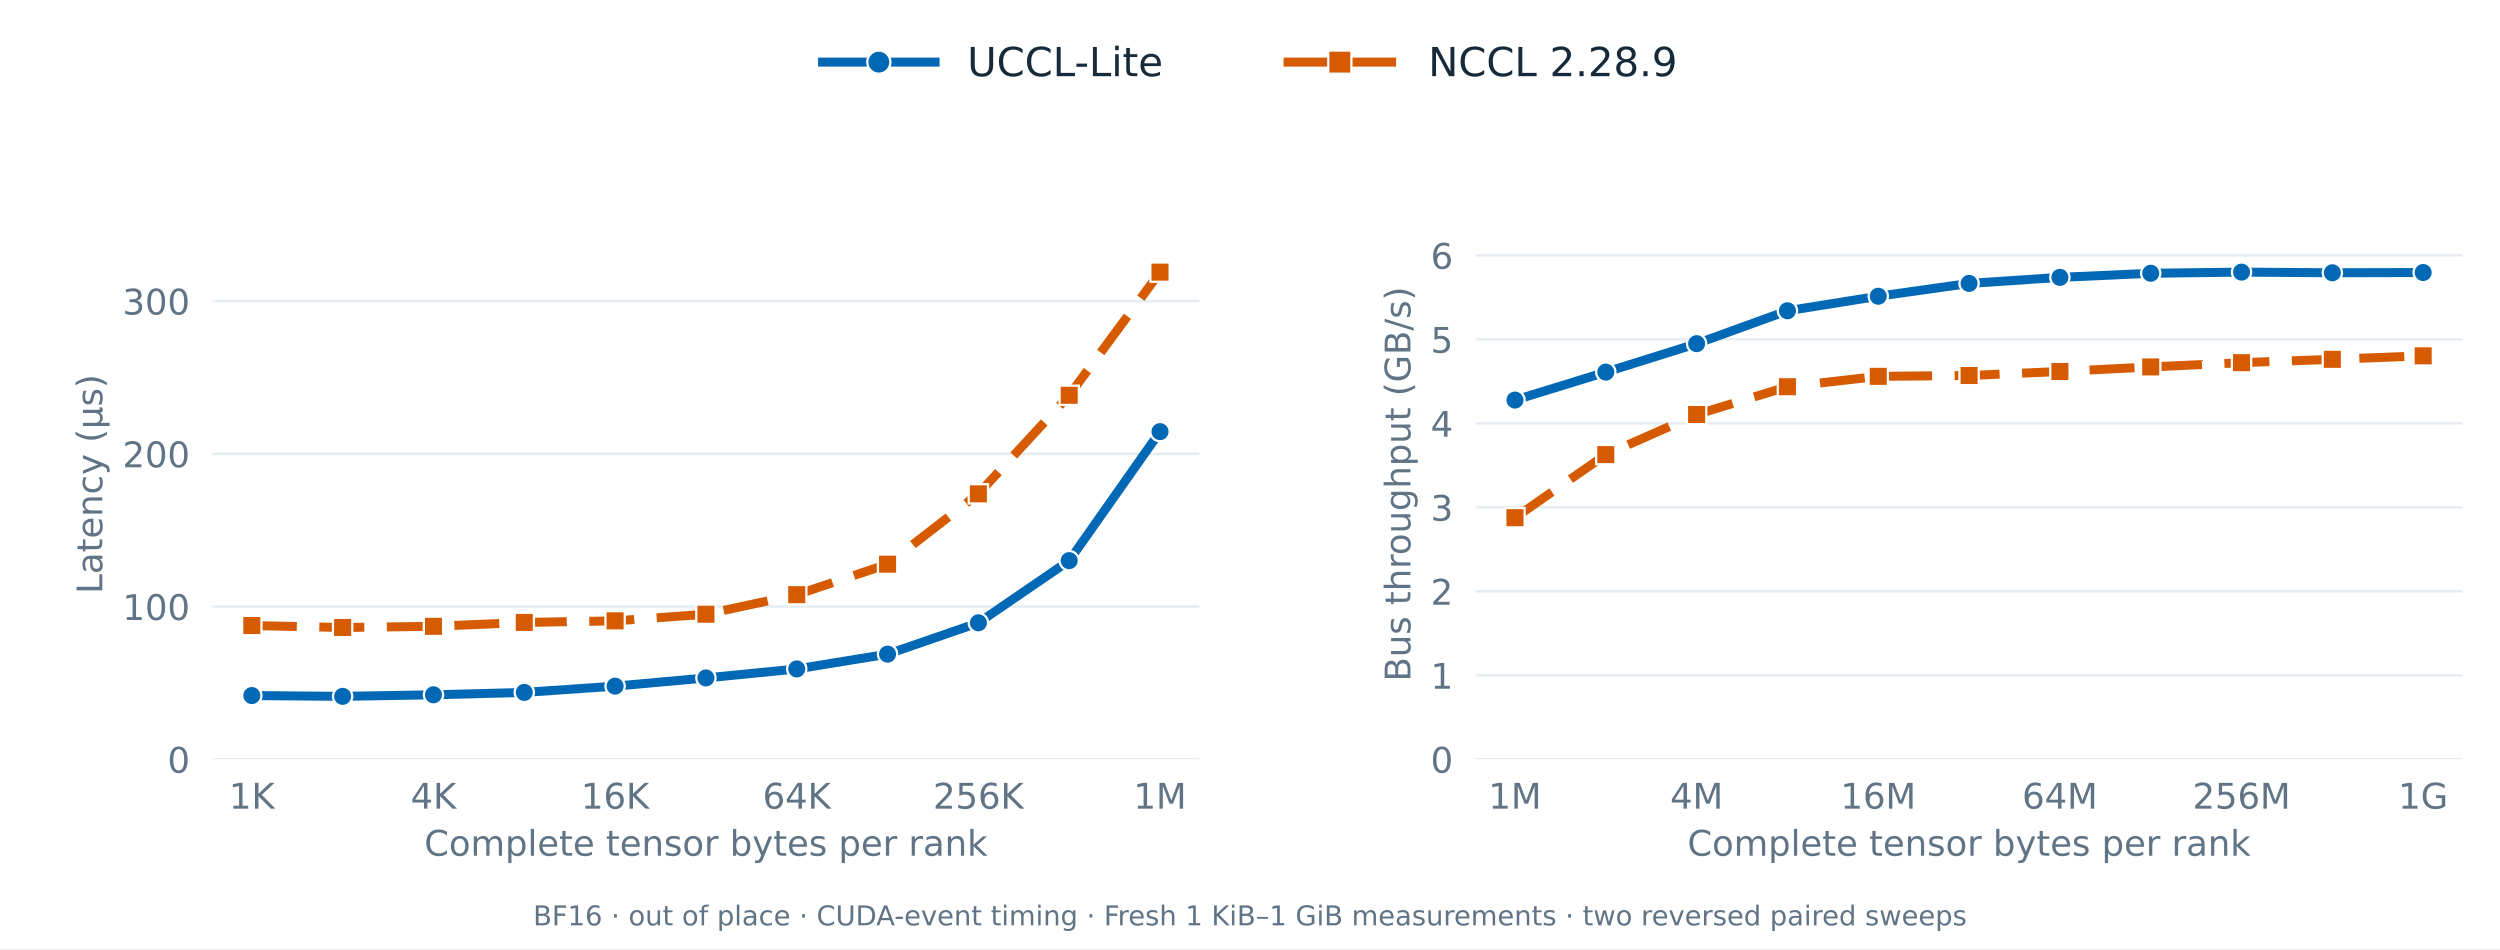
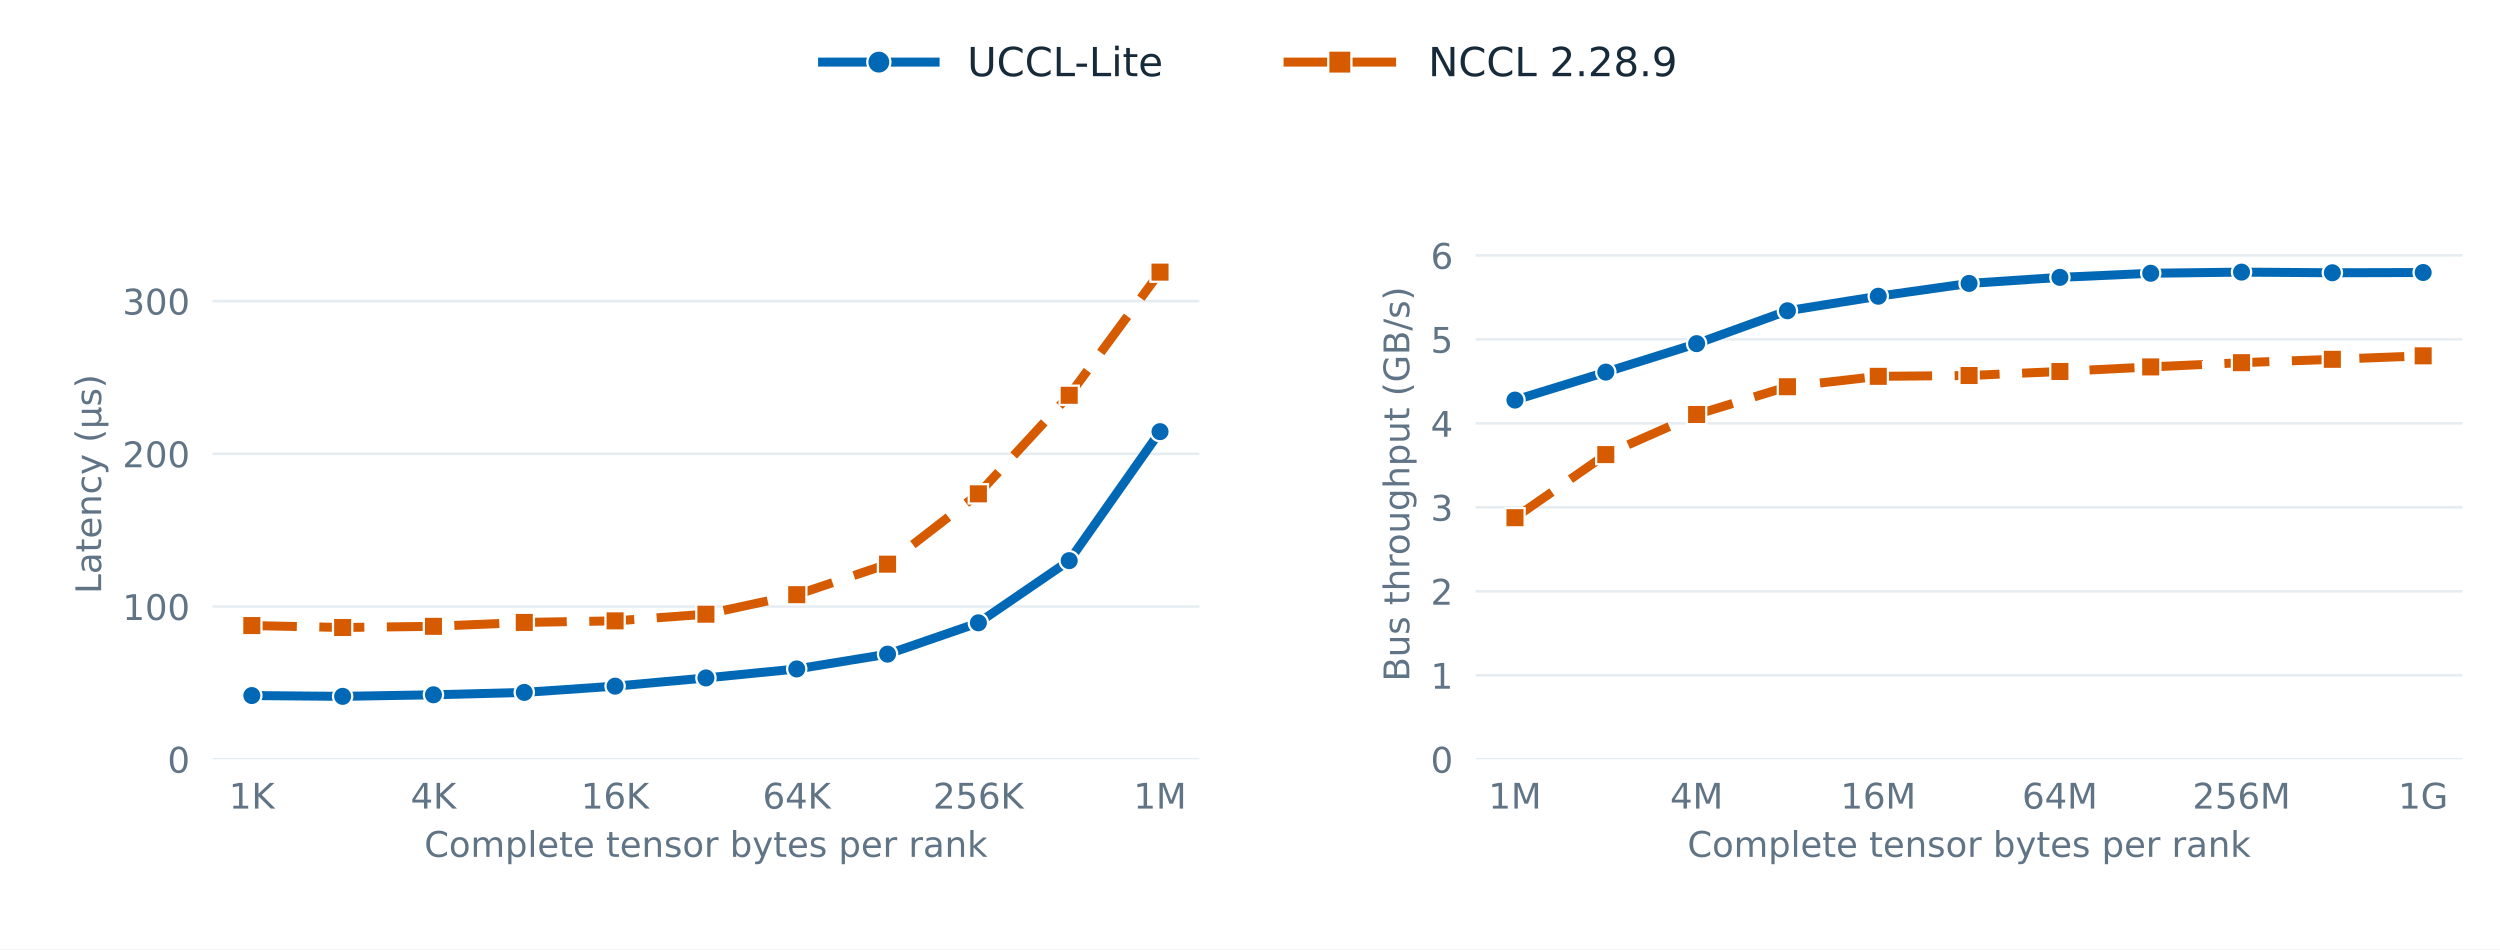
<svg xmlns="http://www.w3.org/2000/svg" xmlns:xlink="http://www.w3.org/1999/xlink" width="777.6pt" height="295.2pt" viewBox="0 0 777.6 295.2" version="1.1">
  <defs>
    <style type="text/css">*{stroke-linejoin: round; stroke-linecap: butt}</style>
  </defs>
  <g id="figure_1">
    <g id="patch_1">
      <path d="M 0 295.2 L 777.6 295.2 L 777.6 0 L 0 0 z " style="fill: #ffffff" />
    </g>
    <g id="axes_1">
      <g id="patch_2">
        <path d="M 66.096 236.16 L 373.043 236.16 L 373.043 64.944 L 66.096 64.944 z " style="fill: #ffffff" />
      </g>
      <g id="matplotlib.axis_1">
        <g id="xtick_1">
          <g id="line2d_1" />
          <g id="text_1">
-             <text style="font-size: 11px; font-family: 'DejaVu Sans'; text-anchor: middle; fill: #607486" x="78.327" y="251.518" transform="rotate(-0 78.32651 251.5183)">1K</text>
+             <text style="font-size: 11px; font-family: 'DejaVu Sans'; text-anchor: middle; fill: #607486" x="78.327" y="251.517" transform="rotate(-0 78.32651 251.5174)">1K</text>
          </g>
        </g>
        <g id="xtick_2">
          <g id="line2d_2" />
          <g id="text_2">
-             <text style="font-size: 11px; font-family: 'DejaVu Sans'; text-anchor: middle; fill: #607486" x="134.824" y="251.518" transform="rotate(-0 134.8238 251.5183)">4K</text>
+             <text style="font-size: 11px; font-family: 'DejaVu Sans'; text-anchor: middle; fill: #607486" x="134.824" y="251.517" transform="rotate(-0 134.8238 251.5174)">4K</text>
          </g>
        </g>
        <g id="xtick_3">
          <g id="line2d_3" />
          <g id="text_3">
-             <text style="font-size: 11px; font-family: 'DejaVu Sans'; text-anchor: middle; fill: #607486" x="191.321" y="251.518" transform="rotate(-0 191.3211 251.5183)">16K</text>
+             <text style="font-size: 11px; font-family: 'DejaVu Sans'; text-anchor: middle; fill: #607486" x="191.321" y="251.517" transform="rotate(-0 191.3211 251.5174)">16K</text>
          </g>
        </g>
        <g id="xtick_4">
          <g id="line2d_4" />
          <g id="text_4">
-             <text style="font-size: 11px; font-family: 'DejaVu Sans'; text-anchor: middle; fill: #607486" x="247.818" y="251.518" transform="rotate(-0 247.8183 251.5183)">64K</text>
+             <text style="font-size: 11px; font-family: 'DejaVu Sans'; text-anchor: middle; fill: #607486" x="247.818" y="251.517" transform="rotate(-0 247.8183 251.5174)">64K</text>
          </g>
        </g>
        <g id="xtick_5">
          <g id="line2d_5" />
          <g id="text_5">
-             <text style="font-size: 11px; font-family: 'DejaVu Sans'; text-anchor: middle; fill: #607486" x="304.316" y="251.518" transform="rotate(-0 304.3156 251.5183)">256K</text>
+             <text style="font-size: 11px; font-family: 'DejaVu Sans'; text-anchor: middle; fill: #607486" x="304.316" y="251.517" transform="rotate(-0 304.3156 251.5174)">256K</text>
          </g>
        </g>
        <g id="xtick_6">
          <g id="line2d_6" />
          <g id="text_6">
-             <text style="font-size: 11px; font-family: 'DejaVu Sans'; text-anchor: middle; fill: #607486" x="360.813" y="251.518" transform="rotate(-0 360.8129 251.5183)">1M</text>
+             <text style="font-size: 11px; font-family: 'DejaVu Sans'; text-anchor: middle; fill: #607486" x="360.813" y="251.517" transform="rotate(-0 360.8129 251.5174)">1M</text>
          </g>
        </g>
        <g id="text_7">
-           <text style="font-size: 11px; font-family: 'DejaVu Sans'; text-anchor: middle; fill: #607486" x="219.57" y="266.164" transform="rotate(-0 219.5697 266.1642)">Complete tensor bytes per rank</text>
+           <text style="font-size: 11px; font-family: 'DejaVu Sans'; text-anchor: middle; fill: #607486" x="219.57" y="266.518" transform="rotate(-0 219.5697 266.5183)">Complete tensor bytes per rank</text>
        </g>
      </g>
      <g id="matplotlib.axis_2">
        <g id="ytick_1">
          <g id="line2d_7">
            <path d="M 66.096 236.16 L 373.043 236.16 " clip-path="url(#pcc9501a2ec)" style="fill: none; stroke: #e6edf2; stroke-width: 0.8; stroke-linecap: square" />
          </g>
          <g id="line2d_8" />
          <g id="text_8">
-             <text style="font-size: 11px; font-family: 'DejaVu Sans'; text-anchor: end; fill: #607486" x="59.096" y="240.339" transform="rotate(-0 59.096 240.3391)">0</text>
+             <text style="font-size: 11px; font-family: 'DejaVu Sans'; text-anchor: end; fill: #607486" x="59.096" y="240.339" transform="rotate(-0 59.096 240.3387)">0</text>
          </g>
        </g>
        <g id="ytick_2">
          <g id="line2d_9">
            <path d="M 66.096 188.658 L 373.043 188.658 " clip-path="url(#pcc9501a2ec)" style="fill: none; stroke: #e6edf2; stroke-width: 0.8; stroke-linecap: square" />
          </g>
          <g id="line2d_10" />
          <g id="text_9">
-             <text style="font-size: 11px; font-family: 'DejaVu Sans'; text-anchor: end; fill: #607486" x="59.096" y="192.838" transform="rotate(-0 59.096 192.8376)">100</text>
+             <text style="font-size: 11px; font-family: 'DejaVu Sans'; text-anchor: end; fill: #607486" x="59.096" y="192.837" transform="rotate(-0 59.096 192.8371)">100</text>
          </g>
        </g>
        <g id="ytick_3">
          <g id="line2d_11">
            <path d="M 66.096 141.157 L 373.043 141.157 " clip-path="url(#pcc9501a2ec)" style="fill: none; stroke: #e6edf2; stroke-width: 0.8; stroke-linecap: square" />
          </g>
          <g id="line2d_12" />
          <g id="text_10">
-             <text style="font-size: 11px; font-family: 'DejaVu Sans'; text-anchor: end; fill: #607486" x="59.096" y="145.336" transform="rotate(-0 59.096 145.336)">200</text>
+             <text style="font-size: 11px; font-family: 'DejaVu Sans'; text-anchor: end; fill: #607486" x="59.096" y="145.336" transform="rotate(-0 59.096 145.3356)">200</text>
          </g>
        </g>
        <g id="ytick_4">
          <g id="line2d_13">
            <path d="M 66.096 93.655 L 373.043 93.655 " clip-path="url(#pcc9501a2ec)" style="fill: none; stroke: #e6edf2; stroke-width: 0.8; stroke-linecap: square" />
          </g>
          <g id="line2d_14" />
          <g id="text_11">
-             <text style="font-size: 11px; font-family: 'DejaVu Sans'; text-anchor: end; fill: #607486" x="59.096" y="97.834" transform="rotate(-0 59.096 97.83445)">300</text>
+             <text style="font-size: 11px; font-family: 'DejaVu Sans'; text-anchor: end; fill: #607486" x="59.096" y="97.834" transform="rotate(-0 59.096 97.83402)">300</text>
          </g>
        </g>
        <g id="text_12">
-           <text style="font-size: 11px; font-family: 'DejaVu Sans'; text-anchor: middle; fill: #607486" x="31.812" y="150.552" transform="rotate(-90 31.81209 150.552)">Latency (µs)</text>
+           <text style="font-size: 11px; font-family: 'DejaVu Sans'; text-anchor: middle; fill: #607486" x="31.457" y="150.552" transform="rotate(-90 31.45717 150.552)">Latency (µs)</text>
        </g>
      </g>
      <g id="line2d_15">
        <path d="M 78.327 194.571 L 106.575 195.179 L 134.824 194.815 L 163.072 193.599 L 191.321 193.112 L 219.57 191.045 L 247.818 184.965 L 276.067 175.48 L 304.316 153.602 L 332.564 122.95 L 360.813 84.641 " clip-path="url(#pcc9501a2ec)" style="fill: none; stroke-dasharray: 14,7; stroke-dashoffset: 0; stroke: #d65a00; stroke-width: 2.8" />
        <defs>
          <path id="mbd1e659322" d="M -3 3 L 3 3 L 3 -3 L -3 -3 z " style="stroke: #ffffff; stroke-width: 0.7; stroke-linejoin: miter" />
        </defs>
        <g clip-path="url(#pcc9501a2ec)">
          <use xlink:href="#mbd1e659322" x="78.327" y="194.571" style="fill: #d65a00; stroke: #ffffff; stroke-width: 0.7; stroke-linejoin: miter" />
          <use xlink:href="#mbd1e659322" x="106.575" y="195.179" style="fill: #d65a00; stroke: #ffffff; stroke-width: 0.7; stroke-linejoin: miter" />
          <use xlink:href="#mbd1e659322" x="134.824" y="194.815" style="fill: #d65a00; stroke: #ffffff; stroke-width: 0.7; stroke-linejoin: miter" />
          <use xlink:href="#mbd1e659322" x="163.072" y="193.599" style="fill: #d65a00; stroke: #ffffff; stroke-width: 0.7; stroke-linejoin: miter" />
          <use xlink:href="#mbd1e659322" x="191.321" y="193.112" style="fill: #d65a00; stroke: #ffffff; stroke-width: 0.7; stroke-linejoin: miter" />
          <use xlink:href="#mbd1e659322" x="219.57" y="191.045" style="fill: #d65a00; stroke: #ffffff; stroke-width: 0.7; stroke-linejoin: miter" />
          <use xlink:href="#mbd1e659322" x="247.818" y="184.965" style="fill: #d65a00; stroke: #ffffff; stroke-width: 0.7; stroke-linejoin: miter" />
          <use xlink:href="#mbd1e659322" x="276.067" y="175.48" style="fill: #d65a00; stroke: #ffffff; stroke-width: 0.7; stroke-linejoin: miter" />
          <use xlink:href="#mbd1e659322" x="304.316" y="153.602" style="fill: #d65a00; stroke: #ffffff; stroke-width: 0.7; stroke-linejoin: miter" />
          <use xlink:href="#mbd1e659322" x="332.564" y="122.95" style="fill: #d65a00; stroke: #ffffff; stroke-width: 0.7; stroke-linejoin: miter" />
          <use xlink:href="#mbd1e659322" x="360.813" y="84.641" style="fill: #d65a00; stroke: #ffffff; stroke-width: 0.7; stroke-linejoin: miter" />
        </g>
      </g>
      <g id="line2d_16">
        <path d="M 78.327 216.346 L 106.575 216.593 L 134.824 216.107 L 163.072 215.366 L 191.321 213.42 L 219.57 210.866 L 247.818 208.069 L 276.067 203.464 L 304.316 193.72 L 332.564 174.385 L 360.813 134.256 " clip-path="url(#pcc9501a2ec)" style="fill: none; stroke: #0068b5; stroke-width: 2.8; stroke-linecap: square" />
        <defs>
          <path id="me8a90994ab" d="M 0 3 C 0.796 3 1.559 2.684 2.121 2.121 C 2.684 1.559 3 0.796 3 0 C 3 -0.796 2.684 -1.559 2.121 -2.121 C 1.559 -2.684 0.796 -3 0 -3 C -0.796 -3 -1.559 -2.684 -2.121 -2.121 C -2.684 -1.559 -3 -0.796 -3 0 C -3 0.796 -2.684 1.559 -2.121 2.121 C -1.559 2.684 -0.796 3 0 3 z " style="stroke: #ffffff; stroke-width: 0.7" />
        </defs>
        <g clip-path="url(#pcc9501a2ec)">
          <use xlink:href="#me8a90994ab" x="78.327" y="216.346" style="fill: #0068b5; stroke: #ffffff; stroke-width: 0.7" />
          <use xlink:href="#me8a90994ab" x="106.575" y="216.593" style="fill: #0068b5; stroke: #ffffff; stroke-width: 0.7" />
          <use xlink:href="#me8a90994ab" x="134.824" y="216.107" style="fill: #0068b5; stroke: #ffffff; stroke-width: 0.7" />
          <use xlink:href="#me8a90994ab" x="163.072" y="215.366" style="fill: #0068b5; stroke: #ffffff; stroke-width: 0.7" />
          <use xlink:href="#me8a90994ab" x="191.321" y="213.42" style="fill: #0068b5; stroke: #ffffff; stroke-width: 0.7" />
          <use xlink:href="#me8a90994ab" x="219.57" y="210.866" style="fill: #0068b5; stroke: #ffffff; stroke-width: 0.7" />
          <use xlink:href="#me8a90994ab" x="247.818" y="208.069" style="fill: #0068b5; stroke: #ffffff; stroke-width: 0.7" />
          <use xlink:href="#me8a90994ab" x="276.067" y="203.464" style="fill: #0068b5; stroke: #ffffff; stroke-width: 0.7" />
          <use xlink:href="#me8a90994ab" x="304.316" y="193.72" style="fill: #0068b5; stroke: #ffffff; stroke-width: 0.7" />
          <use xlink:href="#me8a90994ab" x="332.564" y="174.385" style="fill: #0068b5; stroke: #ffffff; stroke-width: 0.7" />
          <use xlink:href="#me8a90994ab" x="360.813" y="134.256" style="fill: #0068b5; stroke: #ffffff; stroke-width: 0.7" />
        </g>
      </g>
    </g>
    <g id="axes_2">
      <g id="patch_3">
        <path d="M 458.989 236.16 L 765.936 236.16 L 765.936 64.944 L 458.989 64.944 z " style="fill: #ffffff" />
      </g>
      <g id="matplotlib.axis_3">
        <g id="xtick_7">
          <g id="line2d_17" />
          <g id="text_13">
-             <text style="font-size: 11px; font-family: 'DejaVu Sans'; text-anchor: middle; fill: #607486" x="471.219" y="251.518" transform="rotate(-0 471.2191 251.5183)">1M</text>
+             <text style="font-size: 11px; font-family: 'DejaVu Sans'; text-anchor: middle; fill: #607486" x="471.219" y="251.517" transform="rotate(-0 471.2191 251.5174)">1M</text>
          </g>
        </g>
        <g id="xtick_8">
          <g id="line2d_18" />
          <g id="text_14">
-             <text style="font-size: 11px; font-family: 'DejaVu Sans'; text-anchor: middle; fill: #607486" x="527.716" y="251.518" transform="rotate(-0 527.7164 251.5183)">4M</text>
+             <text style="font-size: 11px; font-family: 'DejaVu Sans'; text-anchor: middle; fill: #607486" x="527.716" y="251.517" transform="rotate(-0 527.7164 251.5174)">4M</text>
          </g>
        </g>
        <g id="xtick_9">
          <g id="line2d_19" />
          <g id="text_15">
-             <text style="font-size: 11px; font-family: 'DejaVu Sans'; text-anchor: middle; fill: #607486" x="584.214" y="251.518" transform="rotate(-0 584.2137 251.5183)">16M</text>
+             <text style="font-size: 11px; font-family: 'DejaVu Sans'; text-anchor: middle; fill: #607486" x="584.214" y="251.517" transform="rotate(-0 584.2137 251.5174)">16M</text>
          </g>
        </g>
        <g id="xtick_10">
          <g id="line2d_20" />
          <g id="text_16">
-             <text style="font-size: 11px; font-family: 'DejaVu Sans'; text-anchor: middle; fill: #607486" x="640.711" y="251.518" transform="rotate(-0 640.711 251.5183)">64M</text>
+             <text style="font-size: 11px; font-family: 'DejaVu Sans'; text-anchor: middle; fill: #607486" x="640.711" y="251.517" transform="rotate(-0 640.711 251.5174)">64M</text>
          </g>
        </g>
        <g id="xtick_11">
          <g id="line2d_21" />
          <g id="text_17">
-             <text style="font-size: 11px; font-family: 'DejaVu Sans'; text-anchor: middle; fill: #607486" x="697.208" y="251.518" transform="rotate(-0 697.2082 251.5183)">256M</text>
+             <text style="font-size: 11px; font-family: 'DejaVu Sans'; text-anchor: middle; fill: #607486" x="697.208" y="251.517" transform="rotate(-0 697.2082 251.5174)">256M</text>
          </g>
        </g>
        <g id="xtick_12">
          <g id="line2d_22" />
          <g id="text_18">
-             <text style="font-size: 11px; font-family: 'DejaVu Sans'; text-anchor: middle; fill: #607486" x="753.705" y="251.518" transform="rotate(-0 753.7055 251.5183)">1G</text>
+             <text style="font-size: 11px; font-family: 'DejaVu Sans'; text-anchor: middle; fill: #607486" x="753.705" y="251.517" transform="rotate(-0 753.7055 251.5174)">1G</text>
          </g>
        </g>
        <g id="text_19">
-           <text style="font-size: 11px; font-family: 'DejaVu Sans'; text-anchor: middle; fill: #607486" x="612.462" y="266.164" transform="rotate(-0 612.4623 266.1642)">Complete tensor bytes per rank</text>
+           <text style="font-size: 11px; font-family: 'DejaVu Sans'; text-anchor: middle; fill: #607486" x="612.462" y="266.518" transform="rotate(-0 612.4623 266.5183)">Complete tensor bytes per rank</text>
        </g>
      </g>
      <g id="matplotlib.axis_4">
        <g id="ytick_5">
          <g id="line2d_23">
            <path d="M 458.989 236.16 L 765.936 236.16 " clip-path="url(#pd6201156bf)" style="fill: none; stroke: #e6edf2; stroke-width: 0.8; stroke-linecap: square" />
          </g>
          <g id="line2d_24" />
          <g id="text_20">
-             <text style="font-size: 11px; font-family: 'DejaVu Sans'; text-anchor: end; fill: #607486" x="451.989" y="240.339" transform="rotate(-0 451.9886 240.3391)">0</text>
+             <text style="font-size: 11px; font-family: 'DejaVu Sans'; text-anchor: end; fill: #607486" x="451.989" y="240.339" transform="rotate(-0 451.9886 240.3387)">0</text>
          </g>
        </g>
        <g id="ytick_6">
          <g id="line2d_25">
            <path d="M 458.989 210.038 L 765.936 210.038 " clip-path="url(#pd6201156bf)" style="fill: none; stroke: #e6edf2; stroke-width: 0.8; stroke-linecap: square" />
          </g>
          <g id="line2d_26" />
          <g id="text_21">
-             <text style="font-size: 11px; font-family: 'DejaVu Sans'; text-anchor: end; fill: #607486" x="451.989" y="214.217" transform="rotate(-0 451.9886 214.2168)">1</text>
+             <text style="font-size: 11px; font-family: 'DejaVu Sans'; text-anchor: end; fill: #607486" x="451.989" y="214.216" transform="rotate(-0 451.9886 214.2164)">1</text>
          </g>
        </g>
        <g id="ytick_7">
          <g id="line2d_27">
            <path d="M 458.989 183.915 L 765.936 183.915 " clip-path="url(#pd6201156bf)" style="fill: none; stroke: #e6edf2; stroke-width: 0.8; stroke-linecap: square" />
          </g>
          <g id="line2d_28" />
          <g id="text_22">
-             <text style="font-size: 11px; font-family: 'DejaVu Sans'; text-anchor: end; fill: #607486" x="451.989" y="188.094" transform="rotate(-0 451.9886 188.0944)">2</text>
+             <text style="font-size: 11px; font-family: 'DejaVu Sans'; text-anchor: end; fill: #607486" x="451.989" y="188.094" transform="rotate(-0 451.9886 188.094)">2</text>
          </g>
        </g>
        <g id="ytick_8">
          <g id="line2d_29">
            <path d="M 458.989 157.793 L 765.936 157.793 " clip-path="url(#pd6201156bf)" style="fill: none; stroke: #e6edf2; stroke-width: 0.8; stroke-linecap: square" />
          </g>
          <g id="line2d_30" />
          <g id="text_23">
-             <text style="font-size: 11px; font-family: 'DejaVu Sans'; text-anchor: end; fill: #607486" x="451.989" y="161.972" transform="rotate(-0 451.9886 161.9721)">3</text>
+             <text style="font-size: 11px; font-family: 'DejaVu Sans'; text-anchor: end; fill: #607486" x="451.989" y="161.972" transform="rotate(-0 451.9886 161.9717)">3</text>
          </g>
        </g>
        <g id="ytick_9">
          <g id="line2d_31">
            <path d="M 458.989 131.671 L 765.936 131.671 " clip-path="url(#pd6201156bf)" style="fill: none; stroke: #e6edf2; stroke-width: 0.8; stroke-linecap: square" />
          </g>
          <g id="line2d_32" />
          <g id="text_24">
-             <text style="font-size: 11px; font-family: 'DejaVu Sans'; text-anchor: end; fill: #607486" x="451.989" y="135.85" transform="rotate(-0 451.9886 135.8497)">4</text>
+             <text style="font-size: 11px; font-family: 'DejaVu Sans'; text-anchor: end; fill: #607486" x="451.989" y="135.849" transform="rotate(-0 451.9886 135.8493)">4</text>
          </g>
        </g>
        <g id="ytick_10">
          <g id="line2d_33">
            <path d="M 458.989 105.548 L 765.936 105.548 " clip-path="url(#pd6201156bf)" style="fill: none; stroke: #e6edf2; stroke-width: 0.8; stroke-linecap: square" />
          </g>
          <g id="line2d_34" />
          <g id="text_25">
-             <text style="font-size: 11px; font-family: 'DejaVu Sans'; text-anchor: end; fill: #607486" x="451.989" y="109.727" transform="rotate(-0 451.9886 109.7274)">5</text>
+             <text style="font-size: 11px; font-family: 'DejaVu Sans'; text-anchor: end; fill: #607486" x="451.989" y="109.727" transform="rotate(-0 451.9886 109.727)">5</text>
          </g>
        </g>
        <g id="ytick_11">
          <g id="line2d_35">
            <path d="M 458.989 79.426 L 765.936 79.426 " clip-path="url(#pd6201156bf)" style="fill: none; stroke: #e6edf2; stroke-width: 0.8; stroke-linecap: square" />
          </g>
          <g id="line2d_36" />
          <g id="text_26">
-             <text style="font-size: 11px; font-family: 'DejaVu Sans'; text-anchor: end; fill: #607486" x="451.989" y="83.605" transform="rotate(-0 451.9886 83.60504)">6</text>
+             <text style="font-size: 11px; font-family: 'DejaVu Sans'; text-anchor: end; fill: #607486" x="451.989" y="83.605" transform="rotate(-0 451.9886 83.60461)">6</text>
          </g>
        </g>
        <g id="text_27">
-           <text style="font-size: 11px; font-family: 'DejaVu Sans'; text-anchor: middle; fill: #607486" x="438.702" y="150.552" transform="rotate(-90 438.7022 150.552)">Bus throughput (GB/s)</text>
+           <text style="font-size: 11px; font-family: 'DejaVu Sans'; text-anchor: middle; fill: #607486" x="438.347" y="150.552" transform="rotate(-90 438.3473 150.552)">Bus throughput (GB/s)</text>
        </g>
      </g>
      <g id="line2d_37">
        <path d="M 471.219 161.022 L 499.468 141.4 L 527.716 128.918 L 555.965 120.289 L 584.214 117.057 L 612.462 116.795 L 640.711 115.546 L 668.96 114.129 L 697.208 112.804 L 725.457 111.759 L 753.705 110.677 " clip-path="url(#pd6201156bf)" style="fill: none; stroke-dasharray: 14,7; stroke-dashoffset: 0; stroke: #d65a00; stroke-width: 2.8" />
        <g clip-path="url(#pd6201156bf)">
          <use xlink:href="#mbd1e659322" x="471.219" y="161.022" style="fill: #d65a00; stroke: #ffffff; stroke-width: 0.7; stroke-linejoin: miter" />
          <use xlink:href="#mbd1e659322" x="499.468" y="141.4" style="fill: #d65a00; stroke: #ffffff; stroke-width: 0.7; stroke-linejoin: miter" />
          <use xlink:href="#mbd1e659322" x="527.716" y="128.918" style="fill: #d65a00; stroke: #ffffff; stroke-width: 0.7; stroke-linejoin: miter" />
          <use xlink:href="#mbd1e659322" x="555.965" y="120.289" style="fill: #d65a00; stroke: #ffffff; stroke-width: 0.7; stroke-linejoin: miter" />
          <use xlink:href="#mbd1e659322" x="584.214" y="117.057" style="fill: #d65a00; stroke: #ffffff; stroke-width: 0.7; stroke-linejoin: miter" />
          <use xlink:href="#mbd1e659322" x="612.462" y="116.795" style="fill: #d65a00; stroke: #ffffff; stroke-width: 0.7; stroke-linejoin: miter" />
          <use xlink:href="#mbd1e659322" x="640.711" y="115.546" style="fill: #d65a00; stroke: #ffffff; stroke-width: 0.7; stroke-linejoin: miter" />
          <use xlink:href="#mbd1e659322" x="668.96" y="114.129" style="fill: #d65a00; stroke: #ffffff; stroke-width: 0.7; stroke-linejoin: miter" />
          <use xlink:href="#mbd1e659322" x="697.208" y="112.804" style="fill: #d65a00; stroke: #ffffff; stroke-width: 0.7; stroke-linejoin: miter" />
          <use xlink:href="#mbd1e659322" x="725.457" y="111.759" style="fill: #d65a00; stroke: #ffffff; stroke-width: 0.7; stroke-linejoin: miter" />
          <use xlink:href="#mbd1e659322" x="753.705" y="110.677" style="fill: #d65a00; stroke: #ffffff; stroke-width: 0.7; stroke-linejoin: miter" />
        </g>
      </g>
      <g id="line2d_38">
        <path d="M 471.219 124.439 L 499.468 115.745 L 527.716 106.89 L 555.965 96.659 L 584.214 92.139 L 612.462 88.155 L 640.711 86.274 L 668.96 84.994 L 697.208 84.641 L 725.457 84.841 L 753.705 84.762 " clip-path="url(#pd6201156bf)" style="fill: none; stroke: #0068b5; stroke-width: 2.8; stroke-linecap: square" />
        <g clip-path="url(#pd6201156bf)">
          <use xlink:href="#me8a90994ab" x="471.219" y="124.439" style="fill: #0068b5; stroke: #ffffff; stroke-width: 0.7" />
          <use xlink:href="#me8a90994ab" x="499.468" y="115.745" style="fill: #0068b5; stroke: #ffffff; stroke-width: 0.7" />
          <use xlink:href="#me8a90994ab" x="527.716" y="106.89" style="fill: #0068b5; stroke: #ffffff; stroke-width: 0.7" />
          <use xlink:href="#me8a90994ab" x="555.965" y="96.659" style="fill: #0068b5; stroke: #ffffff; stroke-width: 0.7" />
          <use xlink:href="#me8a90994ab" x="584.214" y="92.139" style="fill: #0068b5; stroke: #ffffff; stroke-width: 0.7" />
          <use xlink:href="#me8a90994ab" x="612.462" y="88.155" style="fill: #0068b5; stroke: #ffffff; stroke-width: 0.7" />
          <use xlink:href="#me8a90994ab" x="640.711" y="86.274" style="fill: #0068b5; stroke: #ffffff; stroke-width: 0.7" />
          <use xlink:href="#me8a90994ab" x="668.96" y="84.994" style="fill: #0068b5; stroke: #ffffff; stroke-width: 0.7" />
          <use xlink:href="#me8a90994ab" x="697.208" y="84.641" style="fill: #0068b5; stroke: #ffffff; stroke-width: 0.7" />
          <use xlink:href="#me8a90994ab" x="725.457" y="84.841" style="fill: #0068b5; stroke: #ffffff; stroke-width: 0.7" />
          <use xlink:href="#me8a90994ab" x="753.705" y="84.762" style="fill: #0068b5; stroke: #ffffff; stroke-width: 0.7" />
        </g>
      </g>
    </g>
-     <g id="text_28">
-       <text style="font-size: 8.5px; font-family: 'DejaVu Sans'; text-anchor: middle; fill: #607486" x="388.8" y="287.82" transform="rotate(-0 388.8 287.82)">BF16 · out of place · CUDA-event timing · Fresh 1 KiB–1 GiB measurements · two reversed paired sweeps</text>
-     </g>
    <g id="legend_1">
      <g id="line2d_39">
        <path d="M 255.853 19.325 L 273.353 19.325 L 290.853 19.325 " style="fill: none; stroke: #0068b5; stroke-width: 2.8; stroke-linecap: square" />
        <defs>
          <path id="m99c216711a" d="M 0 3.6 C 0.955 3.6 1.87 3.221 2.546 2.546 C 3.221 1.87 3.6 0.955 3.6 0 C 3.6 -0.955 3.221 -1.87 2.546 -2.546 C 1.87 -3.221 0.955 -3.6 0 -3.6 C -0.955 -3.6 -1.87 -3.221 -2.546 -2.546 C -3.221 -1.87 -3.6 -0.955 -3.6 0 C -3.6 0.955 -3.221 1.87 -2.546 2.546 C -1.87 3.221 -0.955 3.6 0 3.6 z " style="stroke: #ffffff; stroke-width: 0.7" />
        </defs>
        <g>
          <use xlink:href="#m99c216711a" x="273.353" y="19.325" style="fill: #0068b5; stroke: #ffffff; stroke-width: 0.7" />
        </g>
      </g>
-       <g id="text_29">
+       <g id="text_28">
        <text style="font-size: 12.5px; font-family: 'DejaVu Sans'; text-anchor: start; fill: #172a3a" x="300.853" y="23.7" transform="rotate(-0 300.8527 23.70005)">UCCL-Lite</text>
      </g>
      <g id="line2d_40">
        <path d="M 399.243 19.325 L 416.743 19.325 L 434.243 19.325 " style="fill: none; stroke-dasharray: 14,7; stroke-dashoffset: 0; stroke: #d65a00; stroke-width: 2.8" />
        <defs>
          <path id="ma80281dc45" d="M -3.6 3.6 L 3.6 3.6 L 3.6 -3.6 L -3.6 -3.6 z " style="stroke: #ffffff; stroke-width: 0.7; stroke-linejoin: miter" />
        </defs>
        <g>
          <use xlink:href="#ma80281dc45" x="416.743" y="19.325" style="fill: #d65a00; stroke: #ffffff; stroke-width: 0.7; stroke-linejoin: miter" />
        </g>
      </g>
-       <g id="text_30">
+       <g id="text_29">
        <text style="font-size: 12.5px; font-family: 'DejaVu Sans'; text-anchor: start; fill: #172a3a" x="444.243" y="23.7" transform="rotate(-0 444.2434 23.70005)">NCCL 2.28.9</text>
      </g>
    </g>
  </g>
  <defs>
    <clipPath id="pcc9501a2ec">
      <rect x="66.096" y="64.944" width="306.947" height="171.216" />
    </clipPath>
    <clipPath id="pd6201156bf">
      <rect x="458.989" y="64.944" width="306.947" height="171.216" />
    </clipPath>
  </defs>
</svg>
